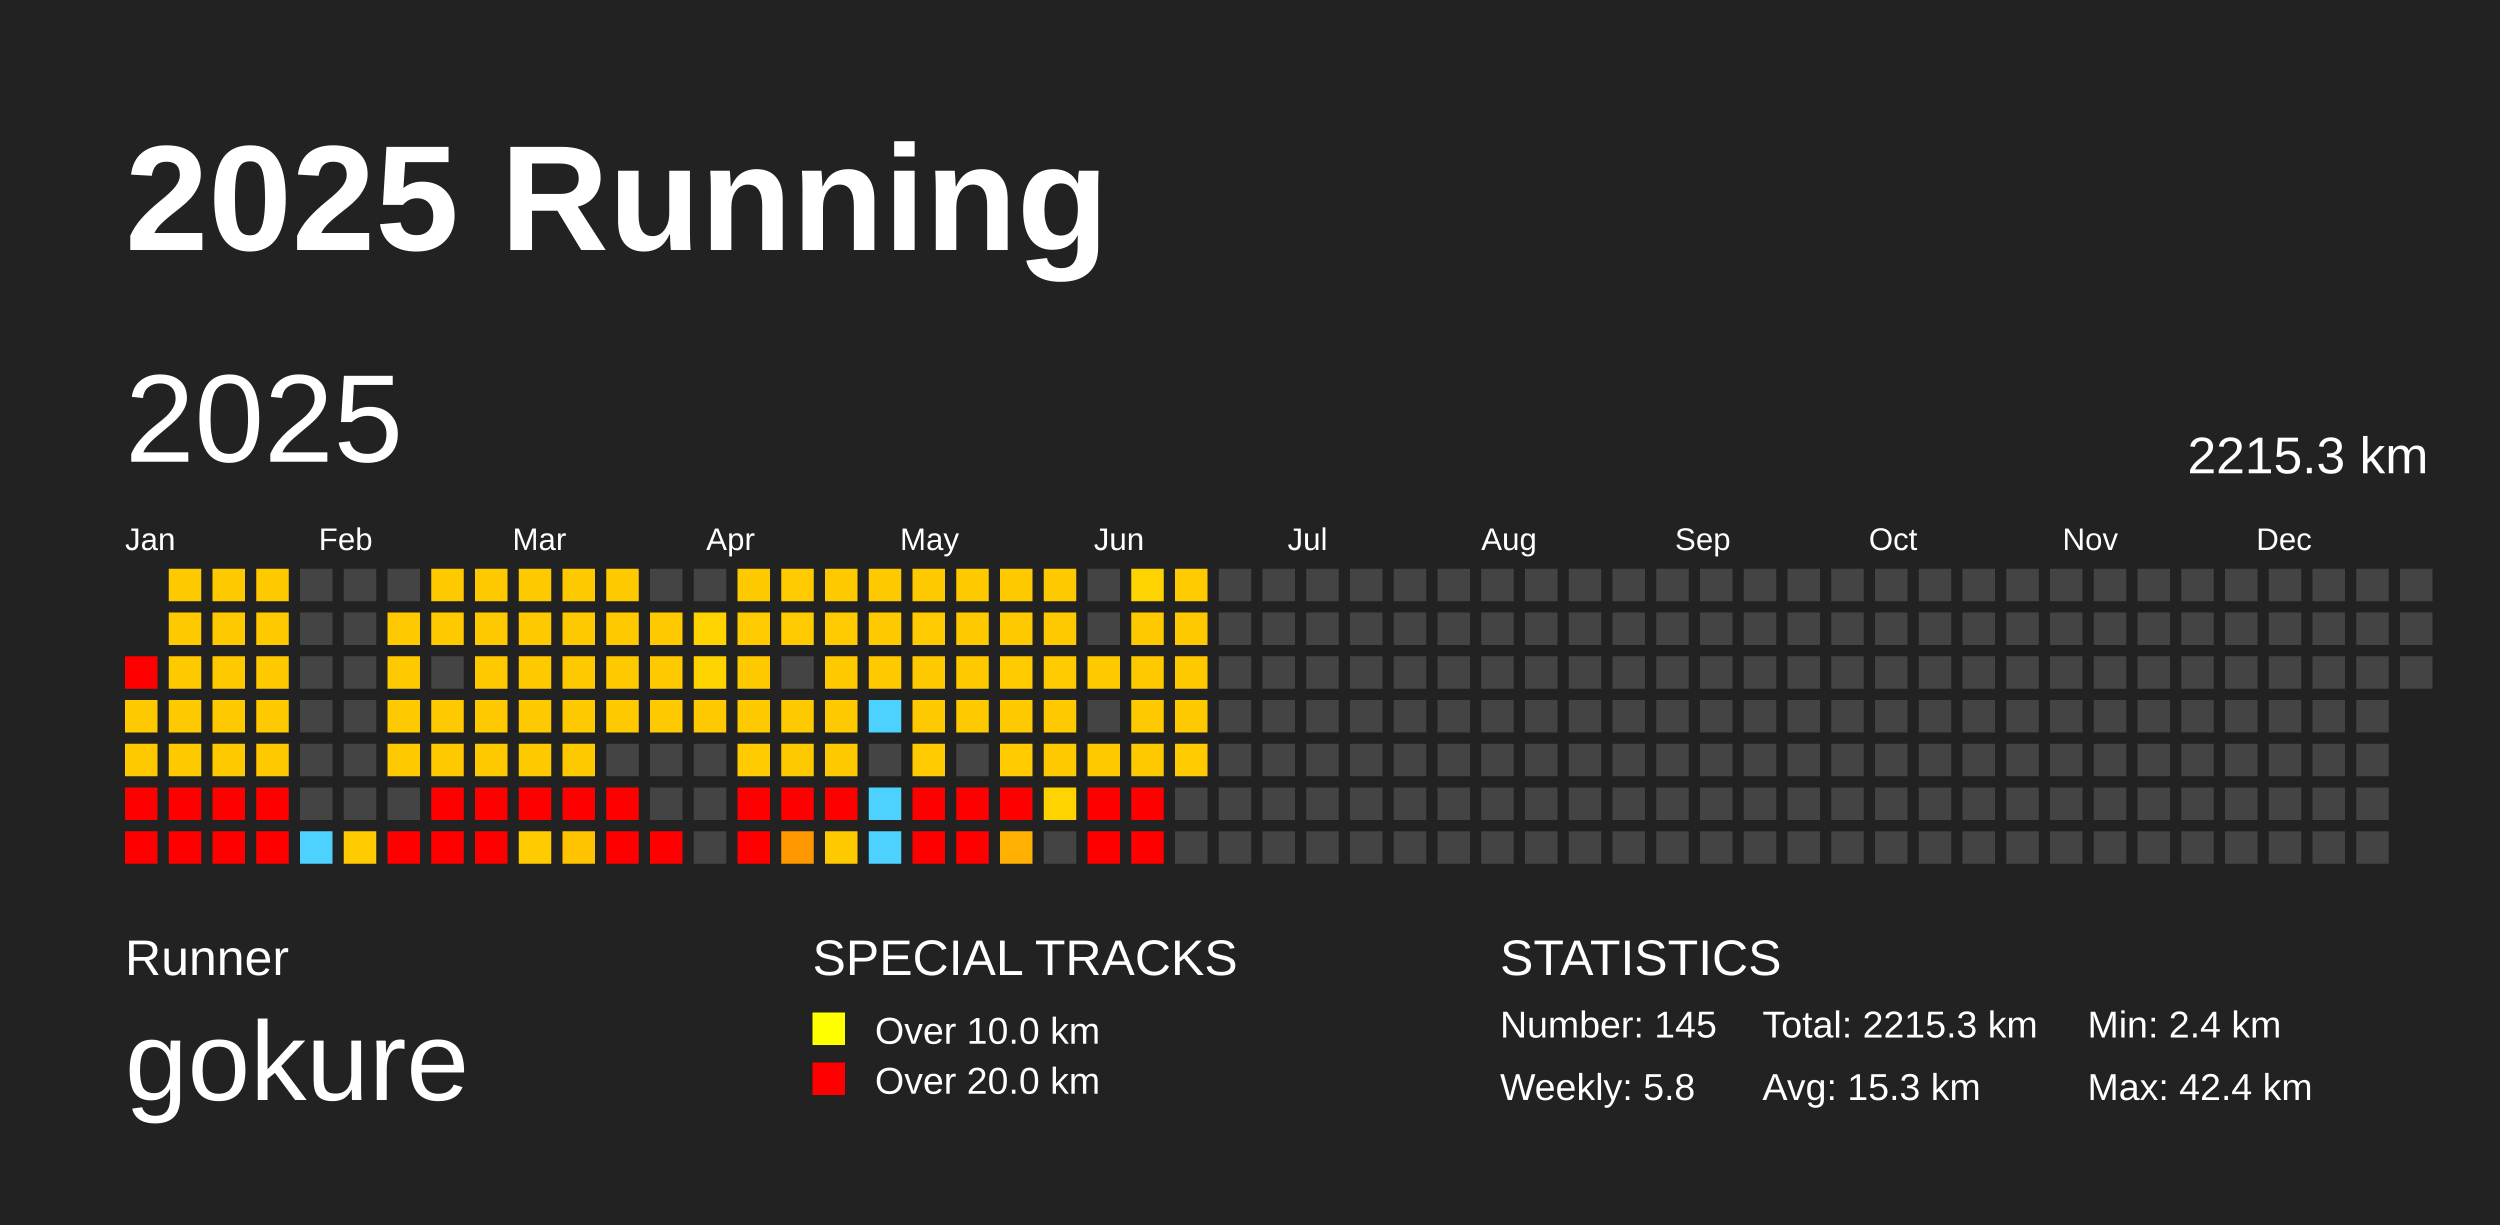
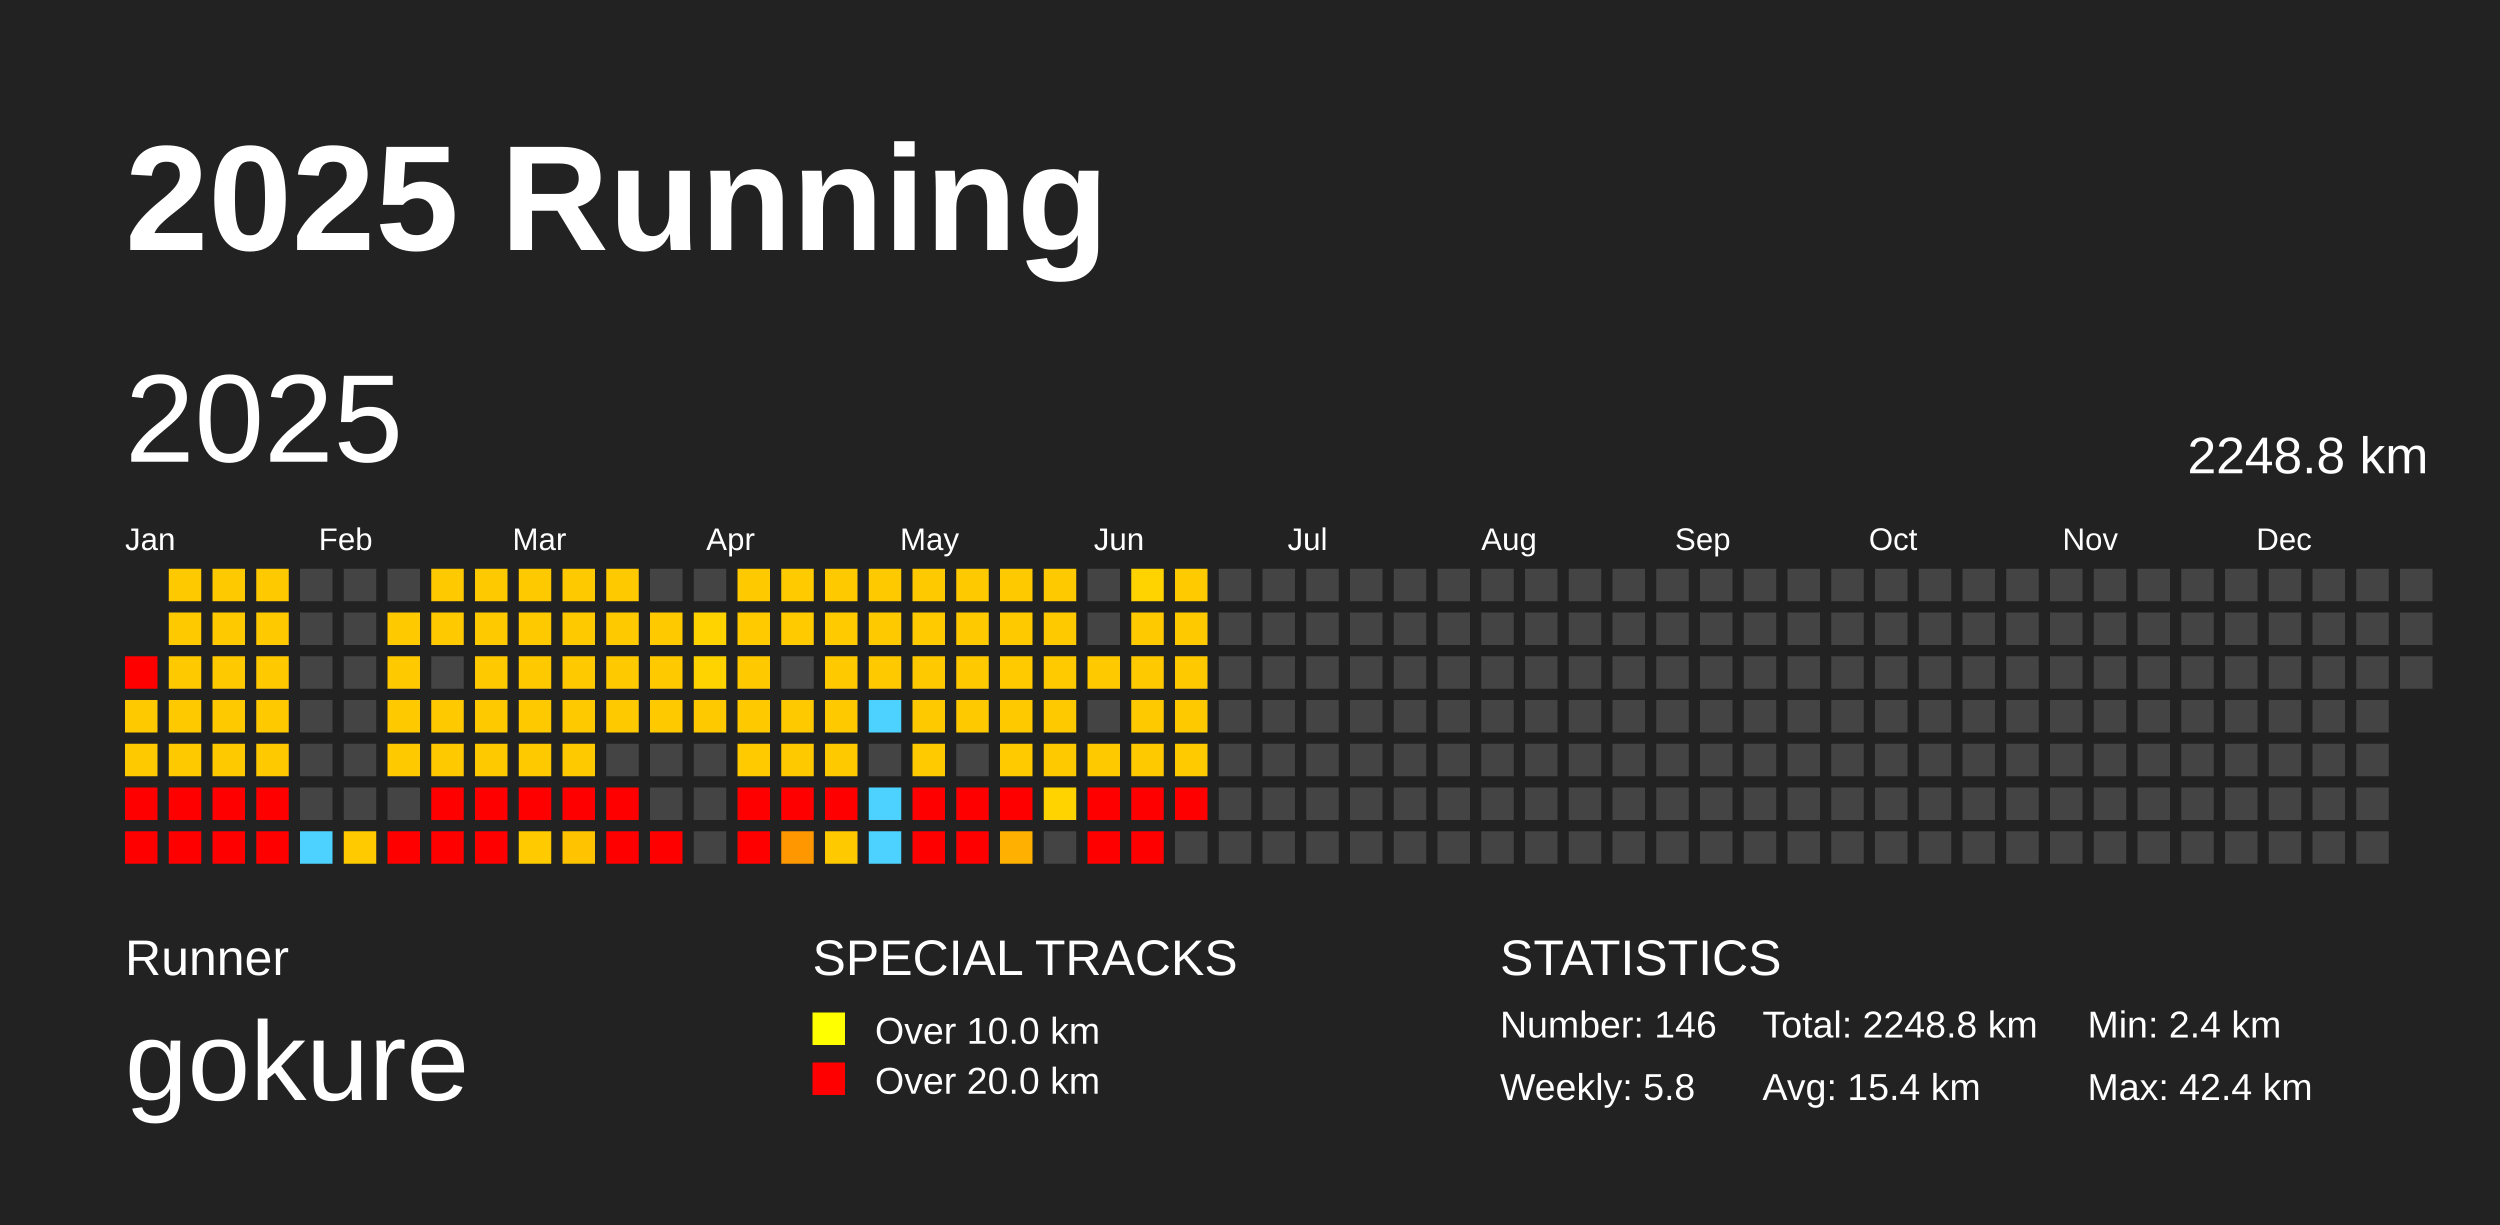
<svg xmlns="http://www.w3.org/2000/svg" baseProfile="full" height="98mm" version="1.1" viewBox="0,0,200,98" width="200mm">
  <defs />
  <rect fill="#222222" height="98" width="200" x="0" y="0" />
  <text fill="#FFFFFF" style="font-size:12px; font-family:Arial; font-weight:bold;" x="10" y="20">2025 Running</text>
  <text fill="#FFFFFF" style="font-size:4px; font-family:Arial" x="10" y="78">Runner</text>
  <text fill="#FFFFFF" style="font-size:9px; font-family:Arial" x="10" y="88">gokure</text>
  <text fill="#FFFFFF" style="font-size:4px; font-family:Arial" x="65" y="78">SPECIAL TRACKS</text>
  <rect fill="yellow" height="2.6" width="2.6" x="65" y="81" />
  <text fill="#FFFFFF" style="font-size:3px; font-family:Arial" x="70" y="83.5">Over 10.0 km</text>
  <rect fill="red" height="2.6" width="2.6" x="65" y="85" />
  <text fill="#FFFFFF" style="font-size:3px; font-family:Arial" x="70" y="87.5">Over 20.0 km</text>
  <text fill="#FFFFFF" style="font-size:4px; font-family:Arial" x="120" y="78">STATISTICS</text>
-   <text fill="#FFFFFF" style="font-size:3px; font-family:Arial" x="120" y="83">Number: 145</text>
+   <text fill="#FFFFFF" style="font-size:3px; font-family:Arial" x="120" y="83">Number: 146</text>
  <text fill="#FFFFFF" style="font-size:3px; font-family:Arial" x="120" y="88">Weekly: 5.8</text>
-   <text fill="#FFFFFF" style="font-size:3px; font-family:Arial" x="141" y="83">Total: 2215.3 km</text>
-   <text fill="#FFFFFF" style="font-size:3px; font-family:Arial" x="141" y="88">Avg: 15.3 km</text>
+   <text fill="#FFFFFF" style="font-size:3px; font-family:Arial" x="141" y="83">Total: 2248.8 km</text>
+   <text fill="#FFFFFF" style="font-size:3px; font-family:Arial" x="141" y="88">Avg: 15.4 km</text>
  <text fill="#FFFFFF" style="font-size:3px; font-family:Arial" x="167" y="83">Min: 2.4 km</text>
  <text fill="#FFFFFF" style="font-size:3px; font-family:Arial" x="167" y="88">Max: 42.4 km</text>
  <text dominant-baseline="hanging" fill="#FFFFFF" style="font-size:10.0px; font-family:Arial;" x="10" y="30">2025</text>
-   <text dominant-baseline="hanging" fill="#FFFFFF" style="font-size:4.125px; font-family:Arial;" x="175" y="35">2215.3 km</text>
+   <text dominant-baseline="hanging" fill="#FFFFFF" style="font-size:4.125px; font-family:Arial;" x="175" y="35">2248.8 km</text>
  <text fill="#FFFFFF" style="font-size:2.5px; font-family:Arial" x="10.0" y="44">Jan</text>
  <text fill="#FFFFFF" style="font-size:2.5px; font-family:Arial" x="25.5" y="44">Feb</text>
  <text fill="#FFFFFF" style="font-size:2.5px; font-family:Arial" x="41.0" y="44">Mar</text>
  <text fill="#FFFFFF" style="font-size:2.5px; font-family:Arial" x="56.5" y="44">Apr</text>
  <text fill="#FFFFFF" style="font-size:2.5px; font-family:Arial" x="72.0" y="44">May</text>
  <text fill="#FFFFFF" style="font-size:2.5px; font-family:Arial" x="87.5" y="44">Jun</text>
  <text fill="#FFFFFF" style="font-size:2.5px; font-family:Arial" x="103.0" y="44">Jul</text>
  <text fill="#FFFFFF" style="font-size:2.5px; font-family:Arial" x="118.5" y="44">Aug</text>
  <text fill="#FFFFFF" style="font-size:2.5px; font-family:Arial" x="134.0" y="44">Sep</text>
  <text fill="#FFFFFF" style="font-size:2.5px; font-family:Arial" x="149.5" y="44">Oct</text>
  <text fill="#FFFFFF" style="font-size:2.5px; font-family:Arial" x="165.0" y="44">Nov</text>
  <text fill="#FFFFFF" style="font-size:2.5px; font-family:Arial" x="180.5" y="44">Dec</text>
  <rect fill="red" height="2.6" width="2.6" x="10.0" y="52.5" />
  <rect fill="#ffc900" height="2.6" width="2.6" x="10.0" y="56.0" />
  <rect fill="#ffc900" height="2.6" width="2.6" x="10.0" y="59.5" />
  <rect fill="red" height="2.6" width="2.6" x="10.0" y="63.0" />
  <rect fill="red" height="2.6" width="2.6" x="10.0" y="66.5" />
  <rect fill="#ffc900" height="2.6" width="2.6" x="13.5" y="45.5" />
  <rect fill="#ffc900" height="2.6" width="2.6" x="13.5" y="49.0" />
  <rect fill="#ffc900" height="2.6" width="2.6" x="13.5" y="52.5" />
  <rect fill="#ffc900" height="2.6" width="2.6" x="13.5" y="56.0" />
  <rect fill="#ffc900" height="2.6" width="2.6" x="13.5" y="59.5" />
  <rect fill="red" height="2.6" width="2.6" x="13.5" y="63.0" />
  <rect fill="red" height="2.6" width="2.6" x="13.5" y="66.5" />
  <rect fill="#ffc900" height="2.6" width="2.6" x="17.0" y="45.5" />
  <rect fill="#ffc900" height="2.6" width="2.6" x="17.0" y="49.0" />
  <rect fill="#ffc900" height="2.6" width="2.6" x="17.0" y="52.5" />
  <rect fill="#ffc900" height="2.6" width="2.6" x="17.0" y="56.0" />
  <rect fill="#ffc900" height="2.6" width="2.6" x="17.0" y="59.5" />
  <rect fill="red" height="2.6" width="2.6" x="17.0" y="63.0" />
  <rect fill="red" height="2.6" width="2.6" x="17.0" y="66.5" />
  <rect fill="#ffc900" height="2.6" width="2.6" x="20.5" y="45.5" />
  <rect fill="#ffc900" height="2.6" width="2.6" x="20.5" y="49.0" />
  <rect fill="#ffc900" height="2.6" width="2.6" x="20.5" y="52.5" />
  <rect fill="#ffc900" height="2.6" width="2.6" x="20.5" y="56.0" />
  <rect fill="#ffc900" height="2.6" width="2.6" x="20.5" y="59.5" />
  <rect fill="red" height="2.6" width="2.6" x="20.5" y="63.0" />
  <rect fill="red" height="2.6" width="2.6" x="20.5" y="66.5" />
  <rect fill="#444444" height="2.6" width="2.6" x="24.0" y="45.5" />
  <rect fill="#444444" height="2.6" width="2.6" x="24.0" y="49.0" />
  <rect fill="#444444" height="2.6" width="2.6" x="24.0" y="52.5" />
  <rect fill="#444444" height="2.6" width="2.6" x="24.0" y="56.0" />
  <rect fill="#444444" height="2.6" width="2.6" x="24.0" y="59.5" />
  <rect fill="#444444" height="2.6" width="2.6" x="24.0" y="63.0" />
  <rect fill="#4dd2ff" height="2.6" width="2.6" x="24.0" y="66.5" />
  <rect fill="#444444" height="2.6" width="2.6" x="27.5" y="45.5" />
  <rect fill="#444444" height="2.6" width="2.6" x="27.5" y="49.0" />
  <rect fill="#444444" height="2.6" width="2.6" x="27.5" y="52.5" />
  <rect fill="#444444" height="2.6" width="2.6" x="27.5" y="56.0" />
  <rect fill="#444444" height="2.6" width="2.6" x="27.5" y="59.5" />
  <rect fill="#444444" height="2.6" width="2.6" x="27.5" y="63.0" />
  <rect fill="#ffca00" height="2.6" width="2.6" x="27.5" y="66.5" />
  <rect fill="#444444" height="2.6" width="2.6" x="31.0" y="45.5" />
  <rect fill="#ffc900" height="2.6" width="2.6" x="31.0" y="49.0" />
  <rect fill="#ffc900" height="2.6" width="2.6" x="31.0" y="52.5" />
  <rect fill="#ffc900" height="2.6" width="2.6" x="31.0" y="56.0" />
  <rect fill="#ffc900" height="2.6" width="2.6" x="31.0" y="59.5" />
  <rect fill="#444444" height="2.6" width="2.6" x="31.0" y="63.0" />
  <rect fill="red" height="2.6" width="2.6" x="31.0" y="66.5" />
  <rect fill="#ffc900" height="2.6" width="2.6" x="34.5" y="45.5" />
  <rect fill="#ffc900" height="2.6" width="2.6" x="34.5" y="49.0" />
  <rect fill="#444444" height="2.6" width="2.6" x="34.5" y="52.5" />
  <rect fill="#ffc900" height="2.6" width="2.6" x="34.5" y="56.0" />
  <rect fill="#ffc900" height="2.6" width="2.6" x="34.5" y="59.5" />
  <rect fill="red" height="2.6" width="2.6" x="34.5" y="63.0" />
  <rect fill="red" height="2.6" width="2.6" x="34.5" y="66.5" />
  <rect fill="#ffc900" height="2.6" width="2.6" x="38.0" y="45.5" />
  <rect fill="#ffc900" height="2.6" width="2.6" x="38.0" y="49.0" />
  <rect fill="#ffc900" height="2.6" width="2.6" x="38.0" y="52.5" />
  <rect fill="#ffc900" height="2.6" width="2.6" x="38.0" y="56.0" />
  <rect fill="#ffc900" height="2.6" width="2.6" x="38.0" y="59.5" />
  <rect fill="red" height="2.6" width="2.6" x="38.0" y="63.0" />
  <rect fill="red" height="2.6" width="2.6" x="38.0" y="66.5" />
  <rect fill="#ffc900" height="2.6" width="2.6" x="41.5" y="45.5" />
  <rect fill="#ffc900" height="2.6" width="2.6" x="41.5" y="49.0" />
  <rect fill="#ffc900" height="2.6" width="2.6" x="41.5" y="52.5" />
  <rect fill="#ffc900" height="2.6" width="2.6" x="41.5" y="56.0" />
  <rect fill="#ffc900" height="2.6" width="2.6" x="41.5" y="59.5" />
  <rect fill="red" height="2.6" width="2.6" x="41.5" y="63.0" />
  <rect fill="#ffcb00" height="2.6" width="2.6" x="41.5" y="66.5" />
  <rect fill="#ffc900" height="2.6" width="2.6" x="45.0" y="45.5" />
  <rect fill="#ffc900" height="2.6" width="2.6" x="45.0" y="49.0" />
  <rect fill="#ffc900" height="2.6" width="2.6" x="45.0" y="52.5" />
  <rect fill="#ffc900" height="2.6" width="2.6" x="45.0" y="56.0" />
  <rect fill="#ffc900" height="2.6" width="2.6" x="45.0" y="59.5" />
  <rect fill="red" height="2.6" width="2.6" x="45.0" y="63.0" />
  <rect fill="#ffc300" height="2.6" width="2.6" x="45.0" y="66.5" />
  <rect fill="#ffc900" height="2.6" width="2.6" x="48.5" y="45.5" />
  <rect fill="#ffc900" height="2.6" width="2.6" x="48.5" y="49.0" />
  <rect fill="#ffc900" height="2.6" width="2.6" x="48.5" y="52.5" />
  <rect fill="#ffc900" height="2.6" width="2.6" x="48.5" y="56.0" />
  <rect fill="#444444" height="2.6" width="2.6" x="48.5" y="59.5" />
  <rect fill="red" height="2.6" width="2.6" x="48.5" y="63.0" />
  <rect fill="red" height="2.6" width="2.6" x="48.5" y="66.5" />
  <rect fill="#444444" height="2.6" width="2.6" x="52.0" y="45.5" />
  <rect fill="#ffc900" height="2.6" width="2.6" x="52.0" y="49.0" />
  <rect fill="#ffc900" height="2.6" width="2.6" x="52.0" y="52.5" />
  <rect fill="#ffc900" height="2.6" width="2.6" x="52.0" y="56.0" />
  <rect fill="#444444" height="2.6" width="2.6" x="52.0" y="59.5" />
  <rect fill="#444444" height="2.6" width="2.6" x="52.0" y="63.0" />
  <rect fill="red" height="2.6" width="2.6" x="52.0" y="66.5" />
  <rect fill="#444444" height="2.6" width="2.6" x="55.5" y="45.5" />
  <rect fill="#ffd300" height="2.6" width="2.6" x="55.5" y="49.0" />
  <rect fill="#ffd300" height="2.6" width="2.6" x="55.5" y="52.5" />
  <rect fill="#ffc900" height="2.6" width="2.6" x="55.5" y="56.0" />
  <rect fill="#444444" height="2.6" width="2.6" x="55.5" y="59.5" />
  <rect fill="#444444" height="2.6" width="2.6" x="55.5" y="63.0" />
  <rect fill="#444444" height="2.6" width="2.6" x="55.5" y="66.5" />
  <rect fill="#ffc900" height="2.6" width="2.6" x="59.0" y="45.5" />
  <rect fill="#ffca00" height="2.6" width="2.6" x="59.0" y="49.0" />
  <rect fill="#ffc900" height="2.6" width="2.6" x="59.0" y="52.5" />
  <rect fill="#ffc900" height="2.6" width="2.6" x="59.0" y="56.0" />
  <rect fill="#ffca00" height="2.6" width="2.6" x="59.0" y="59.5" />
  <rect fill="red" height="2.6" width="2.6" x="59.0" y="63.0" />
  <rect fill="red" height="2.6" width="2.6" x="59.0" y="66.5" />
  <rect fill="#ffca00" height="2.6" width="2.6" x="62.5" y="45.5" />
  <rect fill="#ffca00" height="2.6" width="2.6" x="62.5" y="49.0" />
  <rect fill="#444444" height="2.6" width="2.6" x="62.5" y="52.5" />
  <rect fill="#ffc900" height="2.6" width="2.6" x="62.5" y="56.0" />
  <rect fill="#ffc900" height="2.6" width="2.6" x="62.5" y="59.5" />
  <rect fill="red" height="2.6" width="2.6" x="62.5" y="63.0" />
  <rect fill="#ff9800" height="2.6" width="2.6" x="62.5" y="66.5" />
  <rect fill="#ffc900" height="2.6" width="2.6" x="66.0" y="45.5" />
  <rect fill="#ffca00" height="2.6" width="2.6" x="66.0" y="49.0" />
  <rect fill="#ffc900" height="2.6" width="2.6" x="66.0" y="52.5" />
  <rect fill="#ffc900" height="2.6" width="2.6" x="66.0" y="56.0" />
  <rect fill="#ffc900" height="2.6" width="2.6" x="66.0" y="59.5" />
  <rect fill="red" height="2.6" width="2.6" x="66.0" y="63.0" />
  <rect fill="#ffc900" height="2.6" width="2.6" x="66.0" y="66.5" />
  <rect fill="#ffc900" height="2.6" width="2.6" x="69.5" y="45.5" />
  <rect fill="#ffc900" height="2.6" width="2.6" x="69.5" y="49.0" />
  <rect fill="#ffc900" height="2.6" width="2.6" x="69.5" y="52.5" />
  <rect fill="#4dd2ff" height="2.6" width="2.6" x="69.5" y="56.0" />
  <rect fill="#444444" height="2.6" width="2.6" x="69.5" y="59.5" />
  <rect fill="#4dd2ff" height="2.6" width="2.6" x="69.5" y="63.0" />
  <rect fill="#4dd2ff" height="2.6" width="2.6" x="69.5" y="66.5" />
  <rect fill="#ffc900" height="2.6" width="2.6" x="73.0" y="45.5" />
  <rect fill="#ffca00" height="2.6" width="2.6" x="73.0" y="49.0" />
  <rect fill="#ffc900" height="2.6" width="2.6" x="73.0" y="52.5" />
  <rect fill="#ffc900" height="2.6" width="2.6" x="73.0" y="56.0" />
  <rect fill="#ffca00" height="2.6" width="2.6" x="73.0" y="59.5" />
  <rect fill="red" height="2.6" width="2.6" x="73.0" y="63.0" />
  <rect fill="red" height="2.6" width="2.6" x="73.0" y="66.5" />
  <rect fill="#ffc900" height="2.6" width="2.6" x="76.5" y="45.5" />
  <rect fill="#ffc900" height="2.6" width="2.6" x="76.5" y="49.0" />
  <rect fill="#ffc900" height="2.6" width="2.6" x="76.5" y="52.5" />
  <rect fill="#ffc900" height="2.6" width="2.6" x="76.5" y="56.0" />
  <rect fill="#444444" height="2.6" width="2.6" x="76.5" y="59.5" />
  <rect fill="red" height="2.6" width="2.6" x="76.5" y="63.0" />
  <rect fill="red" height="2.6" width="2.6" x="76.5" y="66.5" />
  <rect fill="#ffc900" height="2.6" width="2.6" x="80.0" y="45.5" />
  <rect fill="#ffc900" height="2.6" width="2.6" x="80.0" y="49.0" />
  <rect fill="#ffca00" height="2.6" width="2.6" x="80.0" y="52.5" />
  <rect fill="#ffc900" height="2.6" width="2.6" x="80.0" y="56.0" />
  <rect fill="#ffca00" height="2.6" width="2.6" x="80.0" y="59.5" />
  <rect fill="red" height="2.6" width="2.6" x="80.0" y="63.0" />
  <rect fill="#ffb000" height="2.6" width="2.6" x="80.0" y="66.5" />
  <rect fill="#ffc900" height="2.6" width="2.6" x="83.5" y="45.5" />
  <rect fill="#ffc900" height="2.6" width="2.6" x="83.5" y="49.0" />
  <rect fill="#ffca00" height="2.6" width="2.6" x="83.5" y="52.5" />
  <rect fill="#ffc900" height="2.6" width="2.6" x="83.5" y="56.0" />
  <rect fill="#ffc900" height="2.6" width="2.6" x="83.5" y="59.5" />
  <rect fill="#ffd300" height="2.6" width="2.6" x="83.5" y="63.0" />
  <rect fill="#444444" height="2.6" width="2.6" x="83.5" y="66.5" />
  <rect fill="#444444" height="2.6" width="2.6" x="87.0" y="45.5" />
  <rect fill="#444444" height="2.6" width="2.6" x="87.0" y="49.0" />
  <rect fill="#ffc900" height="2.6" width="2.6" x="87.0" y="52.5" />
  <rect fill="#444444" height="2.6" width="2.6" x="87.0" y="56.0" />
  <rect fill="#ffc900" height="2.6" width="2.6" x="87.0" y="59.5" />
  <rect fill="red" height="2.6" width="2.6" x="87.0" y="63.0" />
  <rect fill="red" height="2.6" width="2.6" x="87.0" y="66.5" />
  <rect fill="#ffd300" height="2.6" width="2.6" x="90.5" y="45.5" />
  <rect fill="#ffc900" height="2.6" width="2.6" x="90.5" y="49.0" />
  <rect fill="#ffc900" height="2.6" width="2.6" x="90.5" y="52.5" />
  <rect fill="#ffc900" height="2.6" width="2.6" x="90.5" y="56.0" />
  <rect fill="#ffc900" height="2.6" width="2.6" x="90.5" y="59.5" />
  <rect fill="red" height="2.6" width="2.6" x="90.5" y="63.0" />
  <rect fill="red" height="2.6" width="2.6" x="90.5" y="66.5" />
  <rect fill="#ffca00" height="2.6" width="2.6" x="94.0" y="45.5" />
  <rect fill="#ffc900" height="2.6" width="2.6" x="94.0" y="49.0" />
  <rect fill="#ffc900" height="2.6" width="2.6" x="94.0" y="52.5" />
  <rect fill="#ffc900" height="2.6" width="2.6" x="94.0" y="56.0" />
  <rect fill="#ffcb00" height="2.6" width="2.6" x="94.0" y="59.5" />
-   <rect fill="#444444" height="2.6" width="2.6" x="94.0" y="63.0" />
+   <rect fill="red" height="2.6" width="2.6" x="94.0" y="63.0" />
  <rect fill="#444444" height="2.6" width="2.6" x="94.0" y="66.5" />
  <rect fill="#444444" height="2.6" width="2.6" x="97.5" y="45.5" />
  <rect fill="#444444" height="2.6" width="2.6" x="97.5" y="49.0" />
  <rect fill="#444444" height="2.6" width="2.6" x="97.5" y="52.5" />
  <rect fill="#444444" height="2.6" width="2.6" x="97.5" y="56.0" />
  <rect fill="#444444" height="2.6" width="2.6" x="97.5" y="59.5" />
  <rect fill="#444444" height="2.6" width="2.6" x="97.5" y="63.0" />
  <rect fill="#444444" height="2.6" width="2.6" x="97.5" y="66.5" />
  <rect fill="#444444" height="2.6" width="2.6" x="101.0" y="45.5" />
  <rect fill="#444444" height="2.6" width="2.6" x="101.0" y="49.0" />
  <rect fill="#444444" height="2.6" width="2.6" x="101.0" y="52.5" />
  <rect fill="#444444" height="2.6" width="2.6" x="101.0" y="56.0" />
  <rect fill="#444444" height="2.6" width="2.6" x="101.0" y="59.5" />
  <rect fill="#444444" height="2.6" width="2.6" x="101.0" y="63.0" />
  <rect fill="#444444" height="2.6" width="2.6" x="101.0" y="66.5" />
  <rect fill="#444444" height="2.6" width="2.6" x="104.5" y="45.5" />
  <rect fill="#444444" height="2.6" width="2.6" x="104.5" y="49.0" />
  <rect fill="#444444" height="2.6" width="2.6" x="104.5" y="52.5" />
  <rect fill="#444444" height="2.6" width="2.6" x="104.5" y="56.0" />
  <rect fill="#444444" height="2.6" width="2.6" x="104.5" y="59.5" />
  <rect fill="#444444" height="2.6" width="2.6" x="104.5" y="63.0" />
  <rect fill="#444444" height="2.6" width="2.6" x="104.5" y="66.5" />
  <rect fill="#444444" height="2.6" width="2.6" x="108.0" y="45.5" />
  <rect fill="#444444" height="2.6" width="2.6" x="108.0" y="49.0" />
  <rect fill="#444444" height="2.6" width="2.6" x="108.0" y="52.5" />
  <rect fill="#444444" height="2.6" width="2.6" x="108.0" y="56.0" />
  <rect fill="#444444" height="2.6" width="2.6" x="108.0" y="59.5" />
  <rect fill="#444444" height="2.6" width="2.6" x="108.0" y="63.0" />
  <rect fill="#444444" height="2.6" width="2.6" x="108.0" y="66.5" />
  <rect fill="#444444" height="2.6" width="2.6" x="111.5" y="45.5" />
  <rect fill="#444444" height="2.6" width="2.6" x="111.5" y="49.0" />
  <rect fill="#444444" height="2.6" width="2.6" x="111.5" y="52.5" />
  <rect fill="#444444" height="2.6" width="2.6" x="111.5" y="56.0" />
  <rect fill="#444444" height="2.6" width="2.6" x="111.5" y="59.5" />
  <rect fill="#444444" height="2.6" width="2.6" x="111.5" y="63.0" />
  <rect fill="#444444" height="2.6" width="2.6" x="111.5" y="66.5" />
  <rect fill="#444444" height="2.6" width="2.6" x="115.0" y="45.5" />
  <rect fill="#444444" height="2.6" width="2.6" x="115.0" y="49.0" />
  <rect fill="#444444" height="2.6" width="2.6" x="115.0" y="52.5" />
  <rect fill="#444444" height="2.6" width="2.6" x="115.0" y="56.0" />
  <rect fill="#444444" height="2.6" width="2.6" x="115.0" y="59.5" />
  <rect fill="#444444" height="2.6" width="2.6" x="115.0" y="63.0" />
  <rect fill="#444444" height="2.6" width="2.6" x="115.0" y="66.5" />
  <rect fill="#444444" height="2.6" width="2.6" x="118.5" y="45.5" />
  <rect fill="#444444" height="2.6" width="2.6" x="118.5" y="49.0" />
  <rect fill="#444444" height="2.6" width="2.6" x="118.5" y="52.5" />
  <rect fill="#444444" height="2.6" width="2.6" x="118.5" y="56.0" />
  <rect fill="#444444" height="2.6" width="2.6" x="118.5" y="59.5" />
  <rect fill="#444444" height="2.6" width="2.6" x="118.5" y="63.0" />
  <rect fill="#444444" height="2.6" width="2.6" x="118.5" y="66.5" />
  <rect fill="#444444" height="2.6" width="2.6" x="122.0" y="45.5" />
  <rect fill="#444444" height="2.6" width="2.6" x="122.0" y="49.0" />
  <rect fill="#444444" height="2.6" width="2.6" x="122.0" y="52.5" />
  <rect fill="#444444" height="2.6" width="2.6" x="122.0" y="56.0" />
  <rect fill="#444444" height="2.6" width="2.6" x="122.0" y="59.5" />
  <rect fill="#444444" height="2.6" width="2.6" x="122.0" y="63.0" />
  <rect fill="#444444" height="2.6" width="2.6" x="122.0" y="66.5" />
  <rect fill="#444444" height="2.6" width="2.6" x="125.5" y="45.5" />
  <rect fill="#444444" height="2.6" width="2.6" x="125.5" y="49.0" />
  <rect fill="#444444" height="2.6" width="2.6" x="125.5" y="52.5" />
  <rect fill="#444444" height="2.6" width="2.6" x="125.5" y="56.0" />
  <rect fill="#444444" height="2.6" width="2.6" x="125.5" y="59.5" />
  <rect fill="#444444" height="2.6" width="2.6" x="125.5" y="63.0" />
  <rect fill="#444444" height="2.6" width="2.6" x="125.5" y="66.5" />
  <rect fill="#444444" height="2.6" width="2.6" x="129.0" y="45.5" />
  <rect fill="#444444" height="2.6" width="2.6" x="129.0" y="49.0" />
  <rect fill="#444444" height="2.6" width="2.6" x="129.0" y="52.5" />
  <rect fill="#444444" height="2.6" width="2.6" x="129.0" y="56.0" />
  <rect fill="#444444" height="2.6" width="2.6" x="129.0" y="59.5" />
  <rect fill="#444444" height="2.6" width="2.6" x="129.0" y="63.0" />
  <rect fill="#444444" height="2.6" width="2.6" x="129.0" y="66.5" />
  <rect fill="#444444" height="2.6" width="2.6" x="132.5" y="45.5" />
  <rect fill="#444444" height="2.6" width="2.6" x="132.5" y="49.0" />
  <rect fill="#444444" height="2.6" width="2.6" x="132.5" y="52.5" />
  <rect fill="#444444" height="2.6" width="2.6" x="132.5" y="56.0" />
  <rect fill="#444444" height="2.6" width="2.6" x="132.5" y="59.5" />
  <rect fill="#444444" height="2.6" width="2.6" x="132.5" y="63.0" />
  <rect fill="#444444" height="2.6" width="2.6" x="132.5" y="66.5" />
  <rect fill="#444444" height="2.6" width="2.6" x="136.0" y="45.5" />
  <rect fill="#444444" height="2.6" width="2.6" x="136.0" y="49.0" />
  <rect fill="#444444" height="2.6" width="2.6" x="136.0" y="52.5" />
  <rect fill="#444444" height="2.6" width="2.6" x="136.0" y="56.0" />
  <rect fill="#444444" height="2.6" width="2.6" x="136.0" y="59.5" />
  <rect fill="#444444" height="2.6" width="2.6" x="136.0" y="63.0" />
  <rect fill="#444444" height="2.6" width="2.6" x="136.0" y="66.5" />
  <rect fill="#444444" height="2.6" width="2.6" x="139.5" y="45.5" />
  <rect fill="#444444" height="2.6" width="2.6" x="139.5" y="49.0" />
  <rect fill="#444444" height="2.6" width="2.6" x="139.5" y="52.5" />
  <rect fill="#444444" height="2.6" width="2.6" x="139.5" y="56.0" />
  <rect fill="#444444" height="2.6" width="2.6" x="139.5" y="59.5" />
  <rect fill="#444444" height="2.6" width="2.6" x="139.5" y="63.0" />
  <rect fill="#444444" height="2.6" width="2.6" x="139.5" y="66.5" />
  <rect fill="#444444" height="2.6" width="2.6" x="143.0" y="45.5" />
  <rect fill="#444444" height="2.6" width="2.6" x="143.0" y="49.0" />
  <rect fill="#444444" height="2.6" width="2.6" x="143.0" y="52.5" />
  <rect fill="#444444" height="2.6" width="2.6" x="143.0" y="56.0" />
  <rect fill="#444444" height="2.6" width="2.6" x="143.0" y="59.5" />
  <rect fill="#444444" height="2.6" width="2.6" x="143.0" y="63.0" />
  <rect fill="#444444" height="2.6" width="2.6" x="143.0" y="66.5" />
  <rect fill="#444444" height="2.6" width="2.6" x="146.5" y="45.5" />
  <rect fill="#444444" height="2.6" width="2.6" x="146.5" y="49.0" />
  <rect fill="#444444" height="2.6" width="2.6" x="146.5" y="52.5" />
  <rect fill="#444444" height="2.6" width="2.6" x="146.5" y="56.0" />
  <rect fill="#444444" height="2.6" width="2.6" x="146.5" y="59.5" />
  <rect fill="#444444" height="2.6" width="2.6" x="146.5" y="63.0" />
  <rect fill="#444444" height="2.6" width="2.6" x="146.5" y="66.5" />
  <rect fill="#444444" height="2.6" width="2.6" x="150.0" y="45.5" />
  <rect fill="#444444" height="2.6" width="2.6" x="150.0" y="49.0" />
  <rect fill="#444444" height="2.6" width="2.6" x="150.0" y="52.5" />
  <rect fill="#444444" height="2.6" width="2.6" x="150.0" y="56.0" />
  <rect fill="#444444" height="2.6" width="2.6" x="150.0" y="59.5" />
  <rect fill="#444444" height="2.6" width="2.6" x="150.0" y="63.0" />
  <rect fill="#444444" height="2.6" width="2.6" x="150.0" y="66.5" />
  <rect fill="#444444" height="2.6" width="2.6" x="153.5" y="45.5" />
  <rect fill="#444444" height="2.6" width="2.6" x="153.5" y="49.0" />
  <rect fill="#444444" height="2.6" width="2.6" x="153.5" y="52.5" />
  <rect fill="#444444" height="2.6" width="2.6" x="153.5" y="56.0" />
  <rect fill="#444444" height="2.6" width="2.6" x="153.5" y="59.5" />
  <rect fill="#444444" height="2.6" width="2.6" x="153.5" y="63.0" />
  <rect fill="#444444" height="2.6" width="2.6" x="153.5" y="66.5" />
  <rect fill="#444444" height="2.6" width="2.6" x="157.0" y="45.5" />
  <rect fill="#444444" height="2.6" width="2.6" x="157.0" y="49.0" />
  <rect fill="#444444" height="2.6" width="2.6" x="157.0" y="52.5" />
  <rect fill="#444444" height="2.6" width="2.6" x="157.0" y="56.0" />
  <rect fill="#444444" height="2.6" width="2.6" x="157.0" y="59.5" />
  <rect fill="#444444" height="2.6" width="2.6" x="157.0" y="63.0" />
  <rect fill="#444444" height="2.6" width="2.6" x="157.0" y="66.5" />
  <rect fill="#444444" height="2.6" width="2.6" x="160.5" y="45.5" />
  <rect fill="#444444" height="2.6" width="2.6" x="160.5" y="49.0" />
  <rect fill="#444444" height="2.6" width="2.6" x="160.5" y="52.5" />
  <rect fill="#444444" height="2.6" width="2.6" x="160.5" y="56.0" />
  <rect fill="#444444" height="2.6" width="2.6" x="160.5" y="59.5" />
  <rect fill="#444444" height="2.6" width="2.6" x="160.5" y="63.0" />
  <rect fill="#444444" height="2.6" width="2.6" x="160.5" y="66.5" />
  <rect fill="#444444" height="2.6" width="2.6" x="164.0" y="45.5" />
  <rect fill="#444444" height="2.6" width="2.6" x="164.0" y="49.0" />
  <rect fill="#444444" height="2.6" width="2.6" x="164.0" y="52.5" />
  <rect fill="#444444" height="2.6" width="2.6" x="164.0" y="56.0" />
  <rect fill="#444444" height="2.6" width="2.6" x="164.0" y="59.5" />
  <rect fill="#444444" height="2.6" width="2.6" x="164.0" y="63.0" />
  <rect fill="#444444" height="2.6" width="2.6" x="164.0" y="66.5" />
  <rect fill="#444444" height="2.6" width="2.6" x="167.5" y="45.5" />
  <rect fill="#444444" height="2.6" width="2.6" x="167.5" y="49.0" />
  <rect fill="#444444" height="2.6" width="2.6" x="167.5" y="52.5" />
  <rect fill="#444444" height="2.6" width="2.6" x="167.5" y="56.0" />
  <rect fill="#444444" height="2.6" width="2.6" x="167.5" y="59.5" />
  <rect fill="#444444" height="2.6" width="2.6" x="167.5" y="63.0" />
  <rect fill="#444444" height="2.6" width="2.6" x="167.5" y="66.5" />
  <rect fill="#444444" height="2.6" width="2.6" x="171.0" y="45.5" />
  <rect fill="#444444" height="2.6" width="2.6" x="171.0" y="49.0" />
  <rect fill="#444444" height="2.6" width="2.6" x="171.0" y="52.5" />
  <rect fill="#444444" height="2.6" width="2.6" x="171.0" y="56.0" />
  <rect fill="#444444" height="2.6" width="2.6" x="171.0" y="59.5" />
  <rect fill="#444444" height="2.6" width="2.6" x="171.0" y="63.0" />
  <rect fill="#444444" height="2.6" width="2.6" x="171.0" y="66.5" />
  <rect fill="#444444" height="2.6" width="2.6" x="174.5" y="45.5" />
  <rect fill="#444444" height="2.6" width="2.6" x="174.5" y="49.0" />
  <rect fill="#444444" height="2.6" width="2.6" x="174.5" y="52.5" />
  <rect fill="#444444" height="2.6" width="2.6" x="174.5" y="56.0" />
  <rect fill="#444444" height="2.6" width="2.6" x="174.5" y="59.5" />
  <rect fill="#444444" height="2.6" width="2.6" x="174.5" y="63.0" />
  <rect fill="#444444" height="2.6" width="2.6" x="174.5" y="66.5" />
  <rect fill="#444444" height="2.6" width="2.6" x="178.0" y="45.5" />
  <rect fill="#444444" height="2.6" width="2.6" x="178.0" y="49.0" />
  <rect fill="#444444" height="2.6" width="2.6" x="178.0" y="52.5" />
  <rect fill="#444444" height="2.6" width="2.6" x="178.0" y="56.0" />
  <rect fill="#444444" height="2.6" width="2.6" x="178.0" y="59.5" />
  <rect fill="#444444" height="2.6" width="2.6" x="178.0" y="63.0" />
  <rect fill="#444444" height="2.6" width="2.6" x="178.0" y="66.5" />
  <rect fill="#444444" height="2.6" width="2.6" x="181.5" y="45.5" />
  <rect fill="#444444" height="2.6" width="2.6" x="181.5" y="49.0" />
  <rect fill="#444444" height="2.6" width="2.6" x="181.5" y="52.5" />
  <rect fill="#444444" height="2.6" width="2.6" x="181.5" y="56.0" />
  <rect fill="#444444" height="2.6" width="2.6" x="181.5" y="59.5" />
  <rect fill="#444444" height="2.6" width="2.6" x="181.5" y="63.0" />
  <rect fill="#444444" height="2.6" width="2.6" x="181.5" y="66.5" />
  <rect fill="#444444" height="2.6" width="2.6" x="185.0" y="45.5" />
  <rect fill="#444444" height="2.6" width="2.6" x="185.0" y="49.0" />
  <rect fill="#444444" height="2.6" width="2.6" x="185.0" y="52.5" />
  <rect fill="#444444" height="2.6" width="2.6" x="185.0" y="56.0" />
  <rect fill="#444444" height="2.6" width="2.6" x="185.0" y="59.5" />
  <rect fill="#444444" height="2.6" width="2.6" x="185.0" y="63.0" />
  <rect fill="#444444" height="2.6" width="2.6" x="185.0" y="66.5" />
  <rect fill="#444444" height="2.6" width="2.6" x="188.5" y="45.5" />
  <rect fill="#444444" height="2.6" width="2.6" x="188.5" y="49.0" />
  <rect fill="#444444" height="2.6" width="2.6" x="188.5" y="52.5" />
  <rect fill="#444444" height="2.6" width="2.6" x="188.5" y="56.0" />
  <rect fill="#444444" height="2.6" width="2.6" x="188.5" y="59.5" />
  <rect fill="#444444" height="2.6" width="2.6" x="188.5" y="63.0" />
  <rect fill="#444444" height="2.6" width="2.6" x="188.5" y="66.5" />
  <rect fill="#444444" height="2.6" width="2.6" x="192.0" y="45.5" />
  <rect fill="#444444" height="2.6" width="2.6" x="192.0" y="49.0" />
  <rect fill="#444444" height="2.6" width="2.6" x="192.0" y="52.5" />
</svg>
